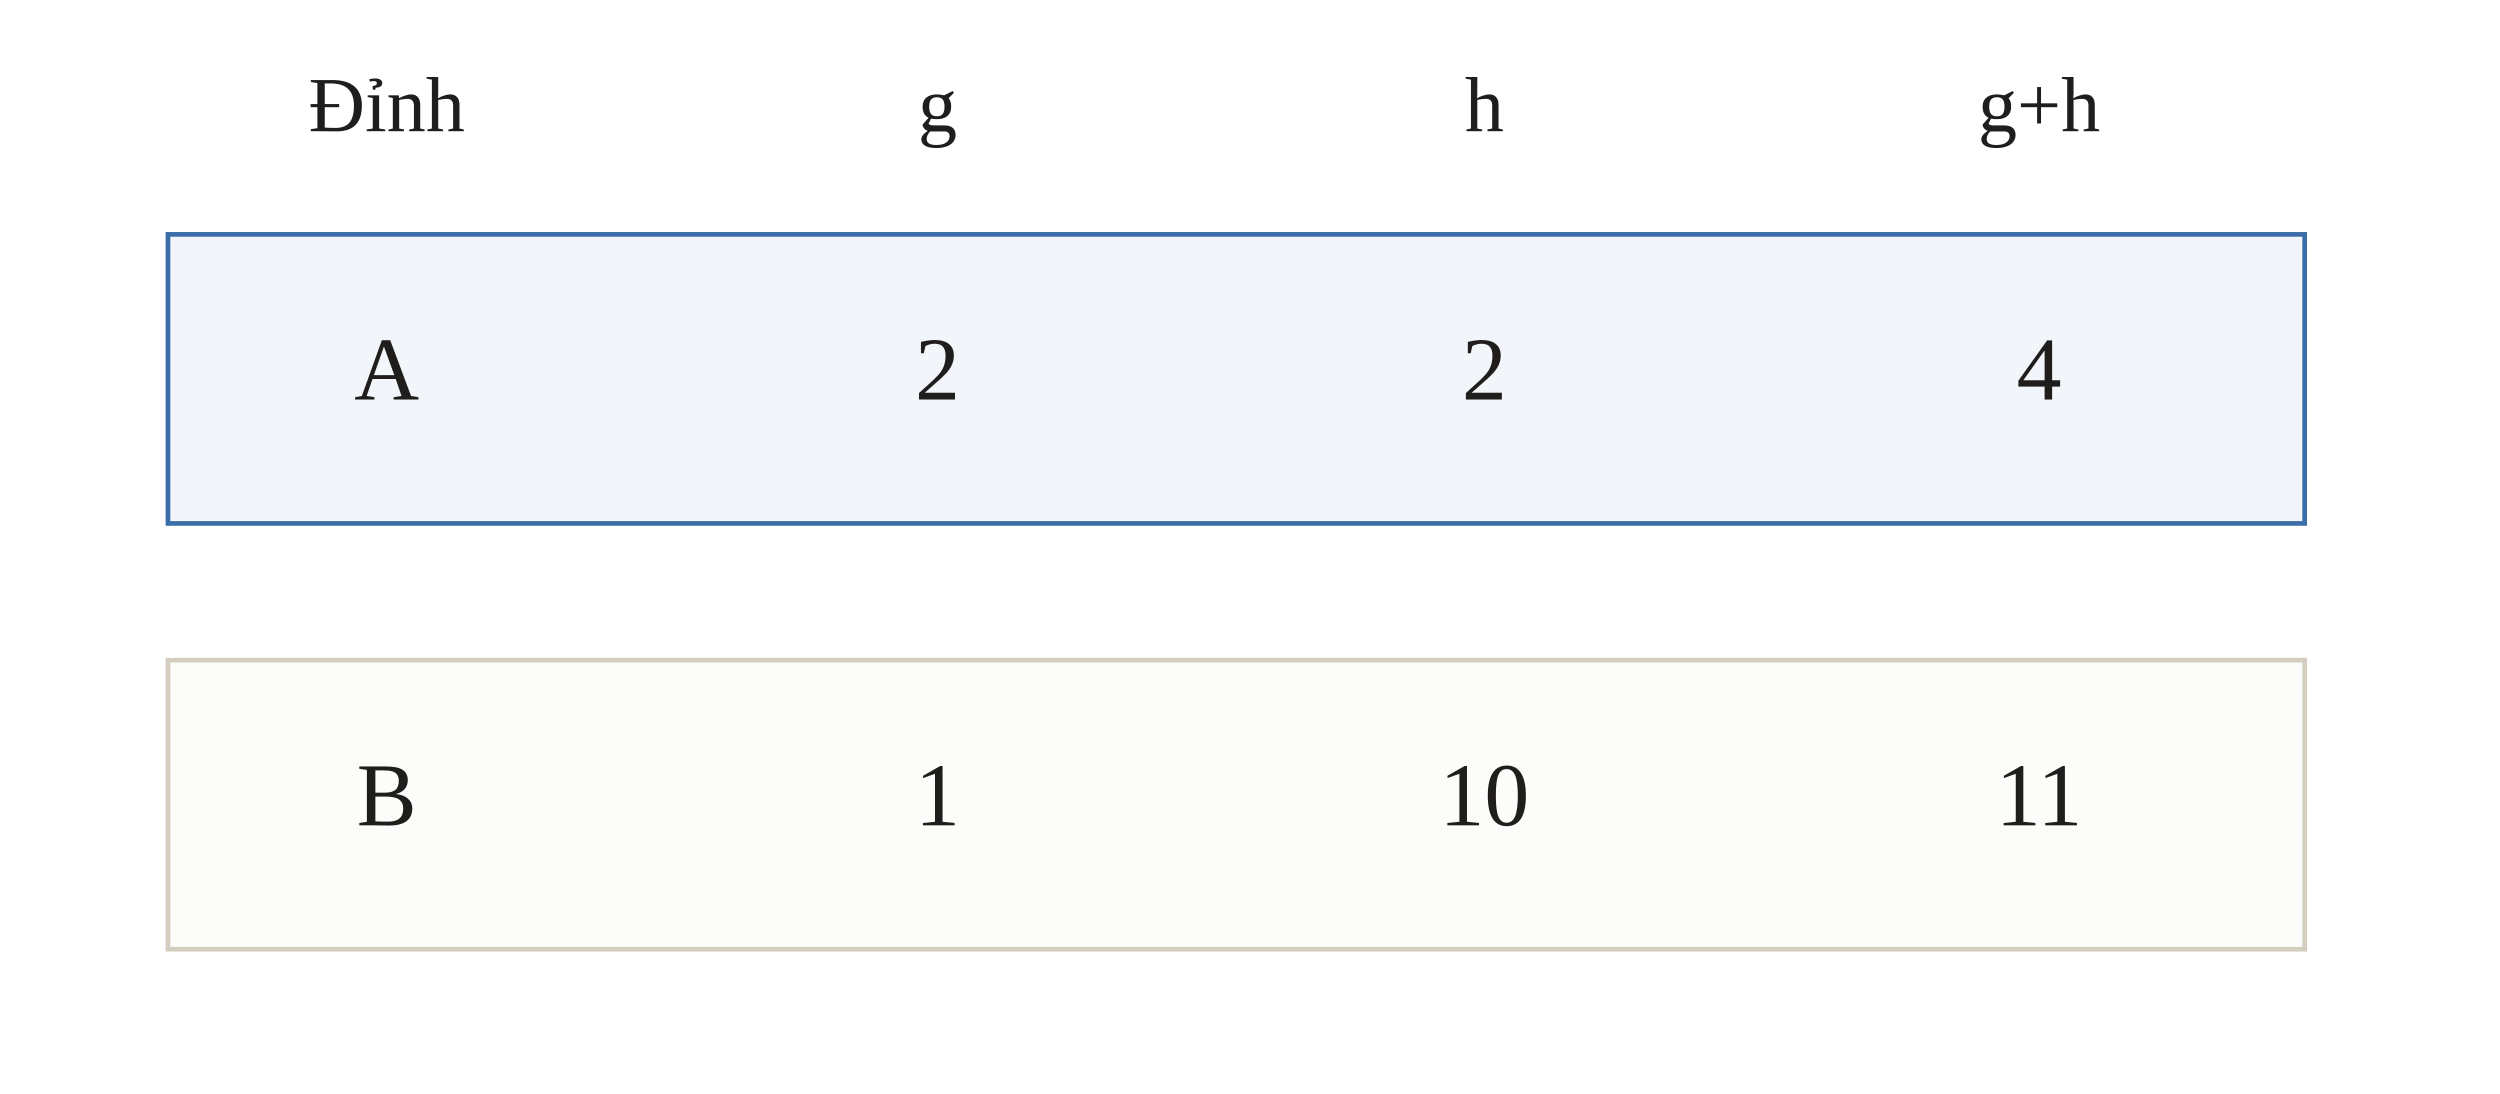
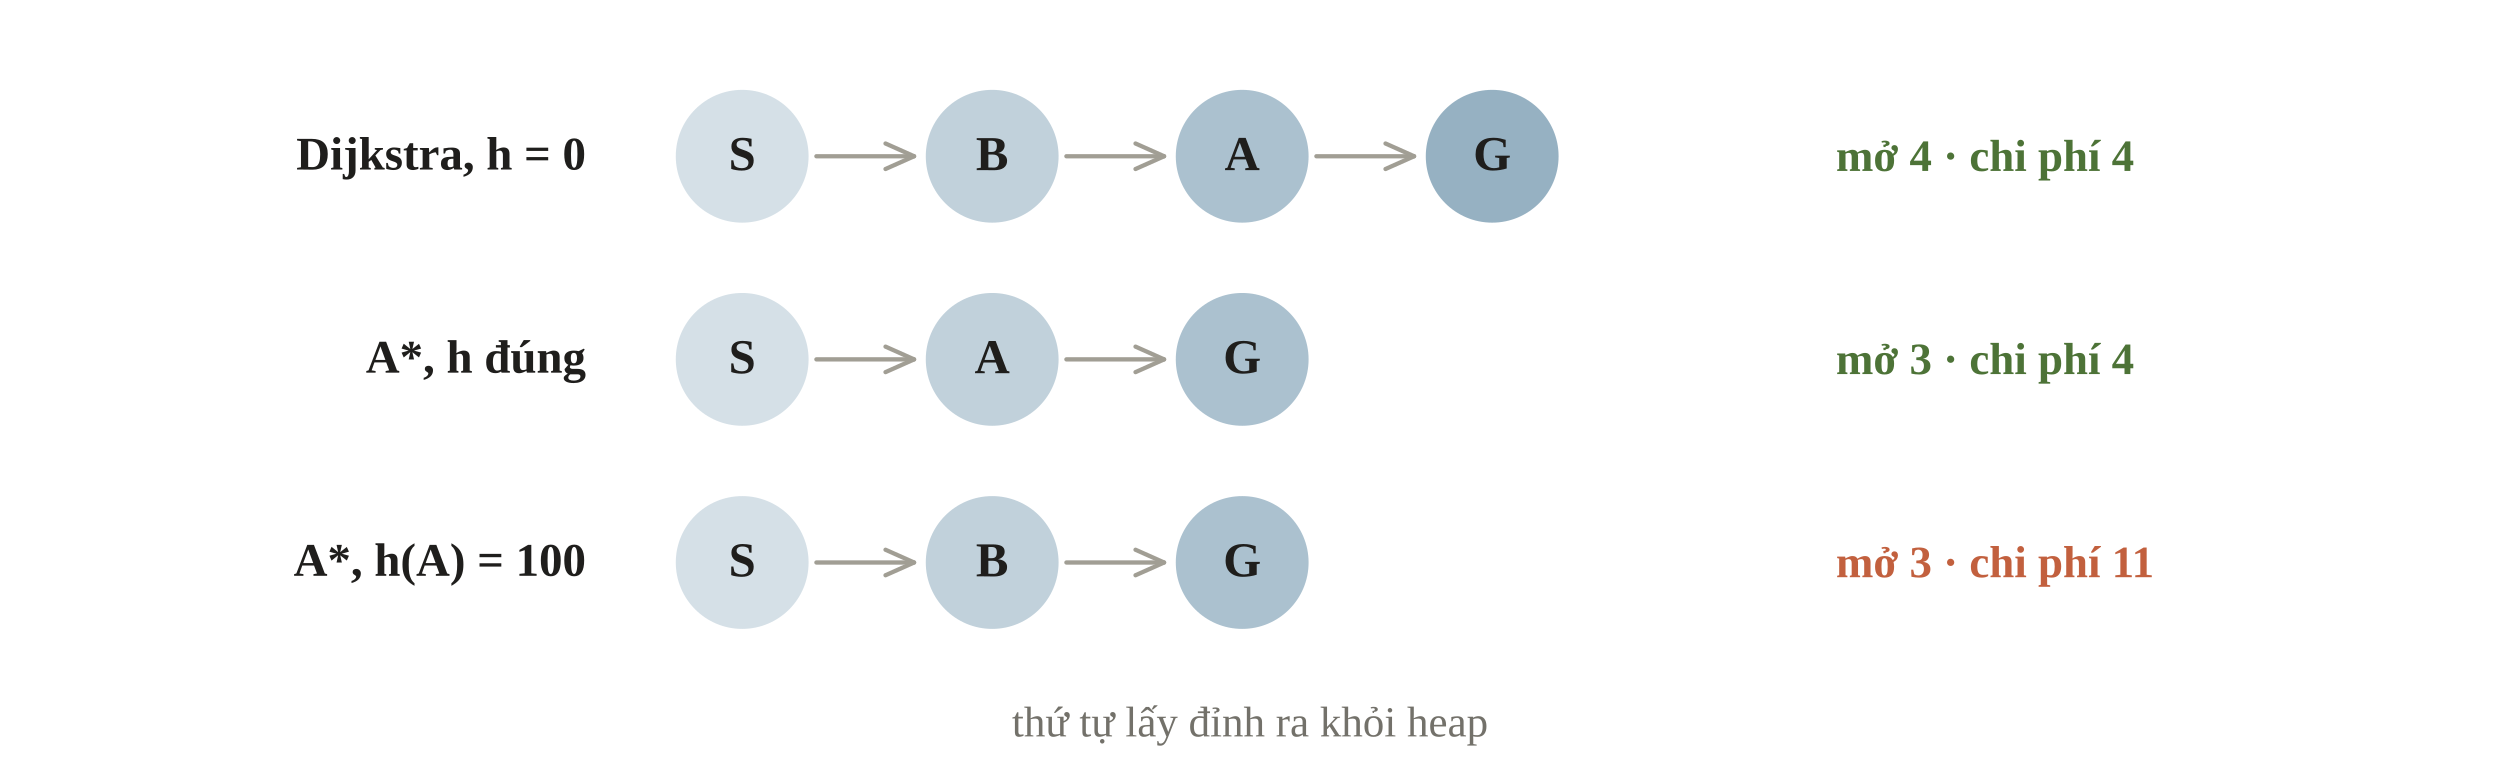
- <svg xmlns="http://www.w3.org/2000/svg" viewBox="0 0 640 280" width="640" role="img" aria-label="A* lấy A trước B vì ưu tiên g+h chứ không chỉ g." style="font-family:var(--serif, Lora, Georgia, serif);color:var(--text, #1f1e1c)">
-   <text x="99" y="29" fill="currentColor" text-anchor="middle" dominant-baseline="middle" font-size="20" font-weight="400">Đỉnh</text>
-   <text x="240" y="29" fill="currentColor" text-anchor="middle" dominant-baseline="middle" font-size="20" font-weight="400">g</text>
-   <text x="380" y="29" fill="currentColor" text-anchor="middle" dominant-baseline="middle" font-size="20" font-weight="400">h</text>
-   <text x="522" y="29" fill="currentColor" text-anchor="middle" dominant-baseline="middle" font-size="20" font-weight="400">g+h</text>
-   <rect x="43" y="60" width="547" height="74" rx="0" fill="var(--t-n, #3b6ea8)" fill-opacity="0.07" stroke="var(--t-n, #3b6ea8)" stroke-width="1.2" />
-   <text x="99" y="97" fill="currentColor" text-anchor="middle" dominant-baseline="middle" font-size="23" font-weight="400">A</text>
-   <text x="240" y="97" fill="currentColor" text-anchor="middle" dominant-baseline="middle" font-size="23" font-weight="400">2</text>
-   <text x="380" y="97" fill="currentColor" text-anchor="middle" dominant-baseline="middle" font-size="23" font-weight="400">2</text>
-   <text x="522" y="97" fill="currentColor" text-anchor="middle" dominant-baseline="middle" font-size="23" font-weight="400">4</text>
-   <rect x="43" y="169" width="547" height="74" rx="0" fill="var(--line-strong, #d3cebf)" fill-opacity="0.07" stroke="var(--line-strong, #d3cebf)" stroke-width="1.2" />
-   <text x="99" y="206" fill="currentColor" text-anchor="middle" dominant-baseline="middle" font-size="23" font-weight="400">B</text>
-   <text x="240" y="206" fill="currentColor" text-anchor="middle" dominant-baseline="middle" font-size="23" font-weight="400">1</text>
-   <text x="380" y="206" fill="currentColor" text-anchor="middle" dominant-baseline="middle" font-size="23" font-weight="400">10</text>
-   <text x="522" y="206" fill="currentColor" text-anchor="middle" dominant-baseline="middle" font-size="23" font-weight="400">11</text>
+ <svg xmlns="http://www.w3.org/2000/svg" viewBox="0 0 640 200" width="640" role="img" aria-label="Heuristic tốt giúp A* mở ít đỉnh hơn Dijkstra; heuristic ước lượng quá làm A* trả đường sai." style="font-family:var(--serif, Lora, Georgia, serif);color:var(--text, #1f1e1c)">
+   <text x="150" y="40" fill="currentColor" text-anchor="end" dominant-baseline="middle" font-family="var(--sans, Inter, &quot;Segoe UI&quot;, sans-serif)" font-size="12" font-weight="600">Dijkstra, h = 0</text>
+   <circle cx="190" cy="40" r="17" fill="var(--t-n, #2f6587)" fill-opacity="0.2" stroke="var(--t-n, #2f6587)" stroke-width="0" />
+   <text x="190" y="40" fill="currentColor" text-anchor="middle" dominant-baseline="middle" font-family="var(--sans, Inter, &quot;Segoe UI&quot;, sans-serif)" font-size="12.5" font-weight="600">S</text>
+   <circle cx="254" cy="40" r="17" fill="var(--t-n, #2f6587)" fill-opacity="0.3" stroke="var(--t-n, #2f6587)" stroke-width="0" />
+   <text x="254" y="40" fill="currentColor" text-anchor="middle" dominant-baseline="middle" font-family="var(--sans, Inter, &quot;Segoe UI&quot;, sans-serif)" font-size="12.5" font-weight="600">B</text>
+   <path d="M 209,40 L 234,40" fill="none" stroke="var(--faint, #a19e94)" stroke-width="1.1" stroke-linecap="round" />
+   <path d="M 226.695,43.262 L 234,40 L 226.695,36.738" fill="none" stroke="var(--faint, #a19e94)" stroke-width="1.1" opacity="1" stroke-linecap="round" stroke-linejoin="round" />
+   <circle cx="318" cy="40" r="17" fill="var(--t-n, #2f6587)" fill-opacity="0.4" stroke="var(--t-n, #2f6587)" stroke-width="0" />
+   <text x="318" y="40" fill="currentColor" text-anchor="middle" dominant-baseline="middle" font-family="var(--sans, Inter, &quot;Segoe UI&quot;, sans-serif)" font-size="12.5" font-weight="600">A</text>
+   <path d="M 273,40 L 298,40" fill="none" stroke="var(--faint, #a19e94)" stroke-width="1.1" stroke-linecap="round" />
+   <path d="M 290.695,43.262 L 298,40 L 290.695,36.738" fill="none" stroke="var(--faint, #a19e94)" stroke-width="1.1" opacity="1" stroke-linecap="round" stroke-linejoin="round" />
+   <circle cx="382" cy="40" r="17" fill="var(--t-n, #2f6587)" fill-opacity="0.5" stroke="var(--t-n, #2f6587)" stroke-width="0" />
+   <text x="382" y="40" fill="currentColor" text-anchor="middle" dominant-baseline="middle" font-family="var(--sans, Inter, &quot;Segoe UI&quot;, sans-serif)" font-size="12.5" font-weight="600">G</text>
+   <path d="M 337,40 L 362,40" fill="none" stroke="var(--faint, #a19e94)" stroke-width="1.1" stroke-linecap="round" />
+   <path d="M 354.695,43.262 L 362,40 L 354.695,36.738" fill="none" stroke="var(--faint, #a19e94)" stroke-width="1.1" opacity="1" stroke-linecap="round" stroke-linejoin="round" />
+   <text xml:space="preserve" style="font-variant-ligatures:none" x="470" y="40.5" fill="var(--t-s, #4d7337)" text-anchor="start" dominant-baseline="middle" font-family="var(--mono, &quot;JetBrains Mono&quot;, Consolas, monospace)" font-size="11.5" font-weight="600">mở 4 · chi phí 4</text>
+   <text x="150" y="92" fill="currentColor" text-anchor="end" dominant-baseline="middle" font-family="var(--sans, Inter, &quot;Segoe UI&quot;, sans-serif)" font-size="12" font-weight="600">A*, h đúng</text>
+   <circle cx="190" cy="92" r="17" fill="var(--t-n, #2f6587)" fill-opacity="0.2" stroke="var(--t-n, #2f6587)" stroke-width="0" />
+   <text x="190" y="92" fill="currentColor" text-anchor="middle" dominant-baseline="middle" font-family="var(--sans, Inter, &quot;Segoe UI&quot;, sans-serif)" font-size="12.5" font-weight="600">S</text>
+   <circle cx="254" cy="92" r="17" fill="var(--t-n, #2f6587)" fill-opacity="0.3" stroke="var(--t-n, #2f6587)" stroke-width="0" />
+   <text x="254" y="92" fill="currentColor" text-anchor="middle" dominant-baseline="middle" font-family="var(--sans, Inter, &quot;Segoe UI&quot;, sans-serif)" font-size="12.5" font-weight="600">A</text>
+   <path d="M 209,92 L 234,92" fill="none" stroke="var(--faint, #a19e94)" stroke-width="1.1" stroke-linecap="round" />
+   <path d="M 226.695,95.262 L 234,92 L 226.695,88.738" fill="none" stroke="var(--faint, #a19e94)" stroke-width="1.1" opacity="1" stroke-linecap="round" stroke-linejoin="round" />
+   <circle cx="318" cy="92" r="17" fill="var(--t-n, #2f6587)" fill-opacity="0.4" stroke="var(--t-n, #2f6587)" stroke-width="0" />
+   <text x="318" y="92" fill="currentColor" text-anchor="middle" dominant-baseline="middle" font-family="var(--sans, Inter, &quot;Segoe UI&quot;, sans-serif)" font-size="12.5" font-weight="600">G</text>
+   <path d="M 273,92 L 298,92" fill="none" stroke="var(--faint, #a19e94)" stroke-width="1.1" stroke-linecap="round" />
+   <path d="M 290.695,95.262 L 298,92 L 290.695,88.738" fill="none" stroke="var(--faint, #a19e94)" stroke-width="1.1" opacity="1" stroke-linecap="round" stroke-linejoin="round" />
+   <text xml:space="preserve" style="font-variant-ligatures:none" x="470" y="92.5" fill="var(--t-s, #4d7337)" text-anchor="start" dominant-baseline="middle" font-family="var(--mono, &quot;JetBrains Mono&quot;, Consolas, monospace)" font-size="11.5" font-weight="600">mở 3 · chi phí 4</text>
+   <text x="150" y="144" fill="currentColor" text-anchor="end" dominant-baseline="middle" font-family="var(--sans, Inter, &quot;Segoe UI&quot;, sans-serif)" font-size="12" font-weight="600">A*, h(A) = 100</text>
+   <circle cx="190" cy="144" r="17" fill="var(--t-n, #2f6587)" fill-opacity="0.2" stroke="var(--t-n, #2f6587)" stroke-width="0" />
+   <text x="190" y="144" fill="currentColor" text-anchor="middle" dominant-baseline="middle" font-family="var(--sans, Inter, &quot;Segoe UI&quot;, sans-serif)" font-size="12.5" font-weight="600">S</text>
+   <circle cx="254" cy="144" r="17" fill="var(--t-n, #2f6587)" fill-opacity="0.3" stroke="var(--t-n, #2f6587)" stroke-width="0" />
+   <text x="254" y="144" fill="currentColor" text-anchor="middle" dominant-baseline="middle" font-family="var(--sans, Inter, &quot;Segoe UI&quot;, sans-serif)" font-size="12.5" font-weight="600">B</text>
+   <path d="M 209,144 L 234,144" fill="none" stroke="var(--faint, #a19e94)" stroke-width="1.1" stroke-linecap="round" />
+   <path d="M 226.695,147.262 L 234,144 L 226.695,140.738" fill="none" stroke="var(--faint, #a19e94)" stroke-width="1.1" opacity="1" stroke-linecap="round" stroke-linejoin="round" />
+   <circle cx="318" cy="144" r="17" fill="var(--t-n, #2f6587)" fill-opacity="0.4" stroke="var(--t-n, #2f6587)" stroke-width="0" />
+   <text x="318" y="144" fill="currentColor" text-anchor="middle" dominant-baseline="middle" font-family="var(--sans, Inter, &quot;Segoe UI&quot;, sans-serif)" font-size="12.5" font-weight="600">G</text>
+   <path d="M 273,144 L 298,144" fill="none" stroke="var(--faint, #a19e94)" stroke-width="1.1" stroke-linecap="round" />
+   <path d="M 290.695,147.262 L 298,144 L 290.695,140.738" fill="none" stroke="var(--faint, #a19e94)" stroke-width="1.1" opacity="1" stroke-linecap="round" stroke-linejoin="round" />
+   <text xml:space="preserve" style="font-variant-ligatures:none" x="470" y="144.5" fill="var(--accent, #c2603e)" text-anchor="start" dominant-baseline="middle" font-family="var(--mono, &quot;JetBrains Mono&quot;, Consolas, monospace)" font-size="11.5" font-weight="600">mở 3 · chi phí 11</text>
+   <text x="320" y="186" fill="var(--muted, #73716a)" text-anchor="middle" dominant-baseline="middle" font-family="var(--sans, Inter, &quot;Segoe UI&quot;, sans-serif)" font-size="11" font-weight="400">thứ tự lấy đỉnh ra khỏi heap</text>
</svg>
